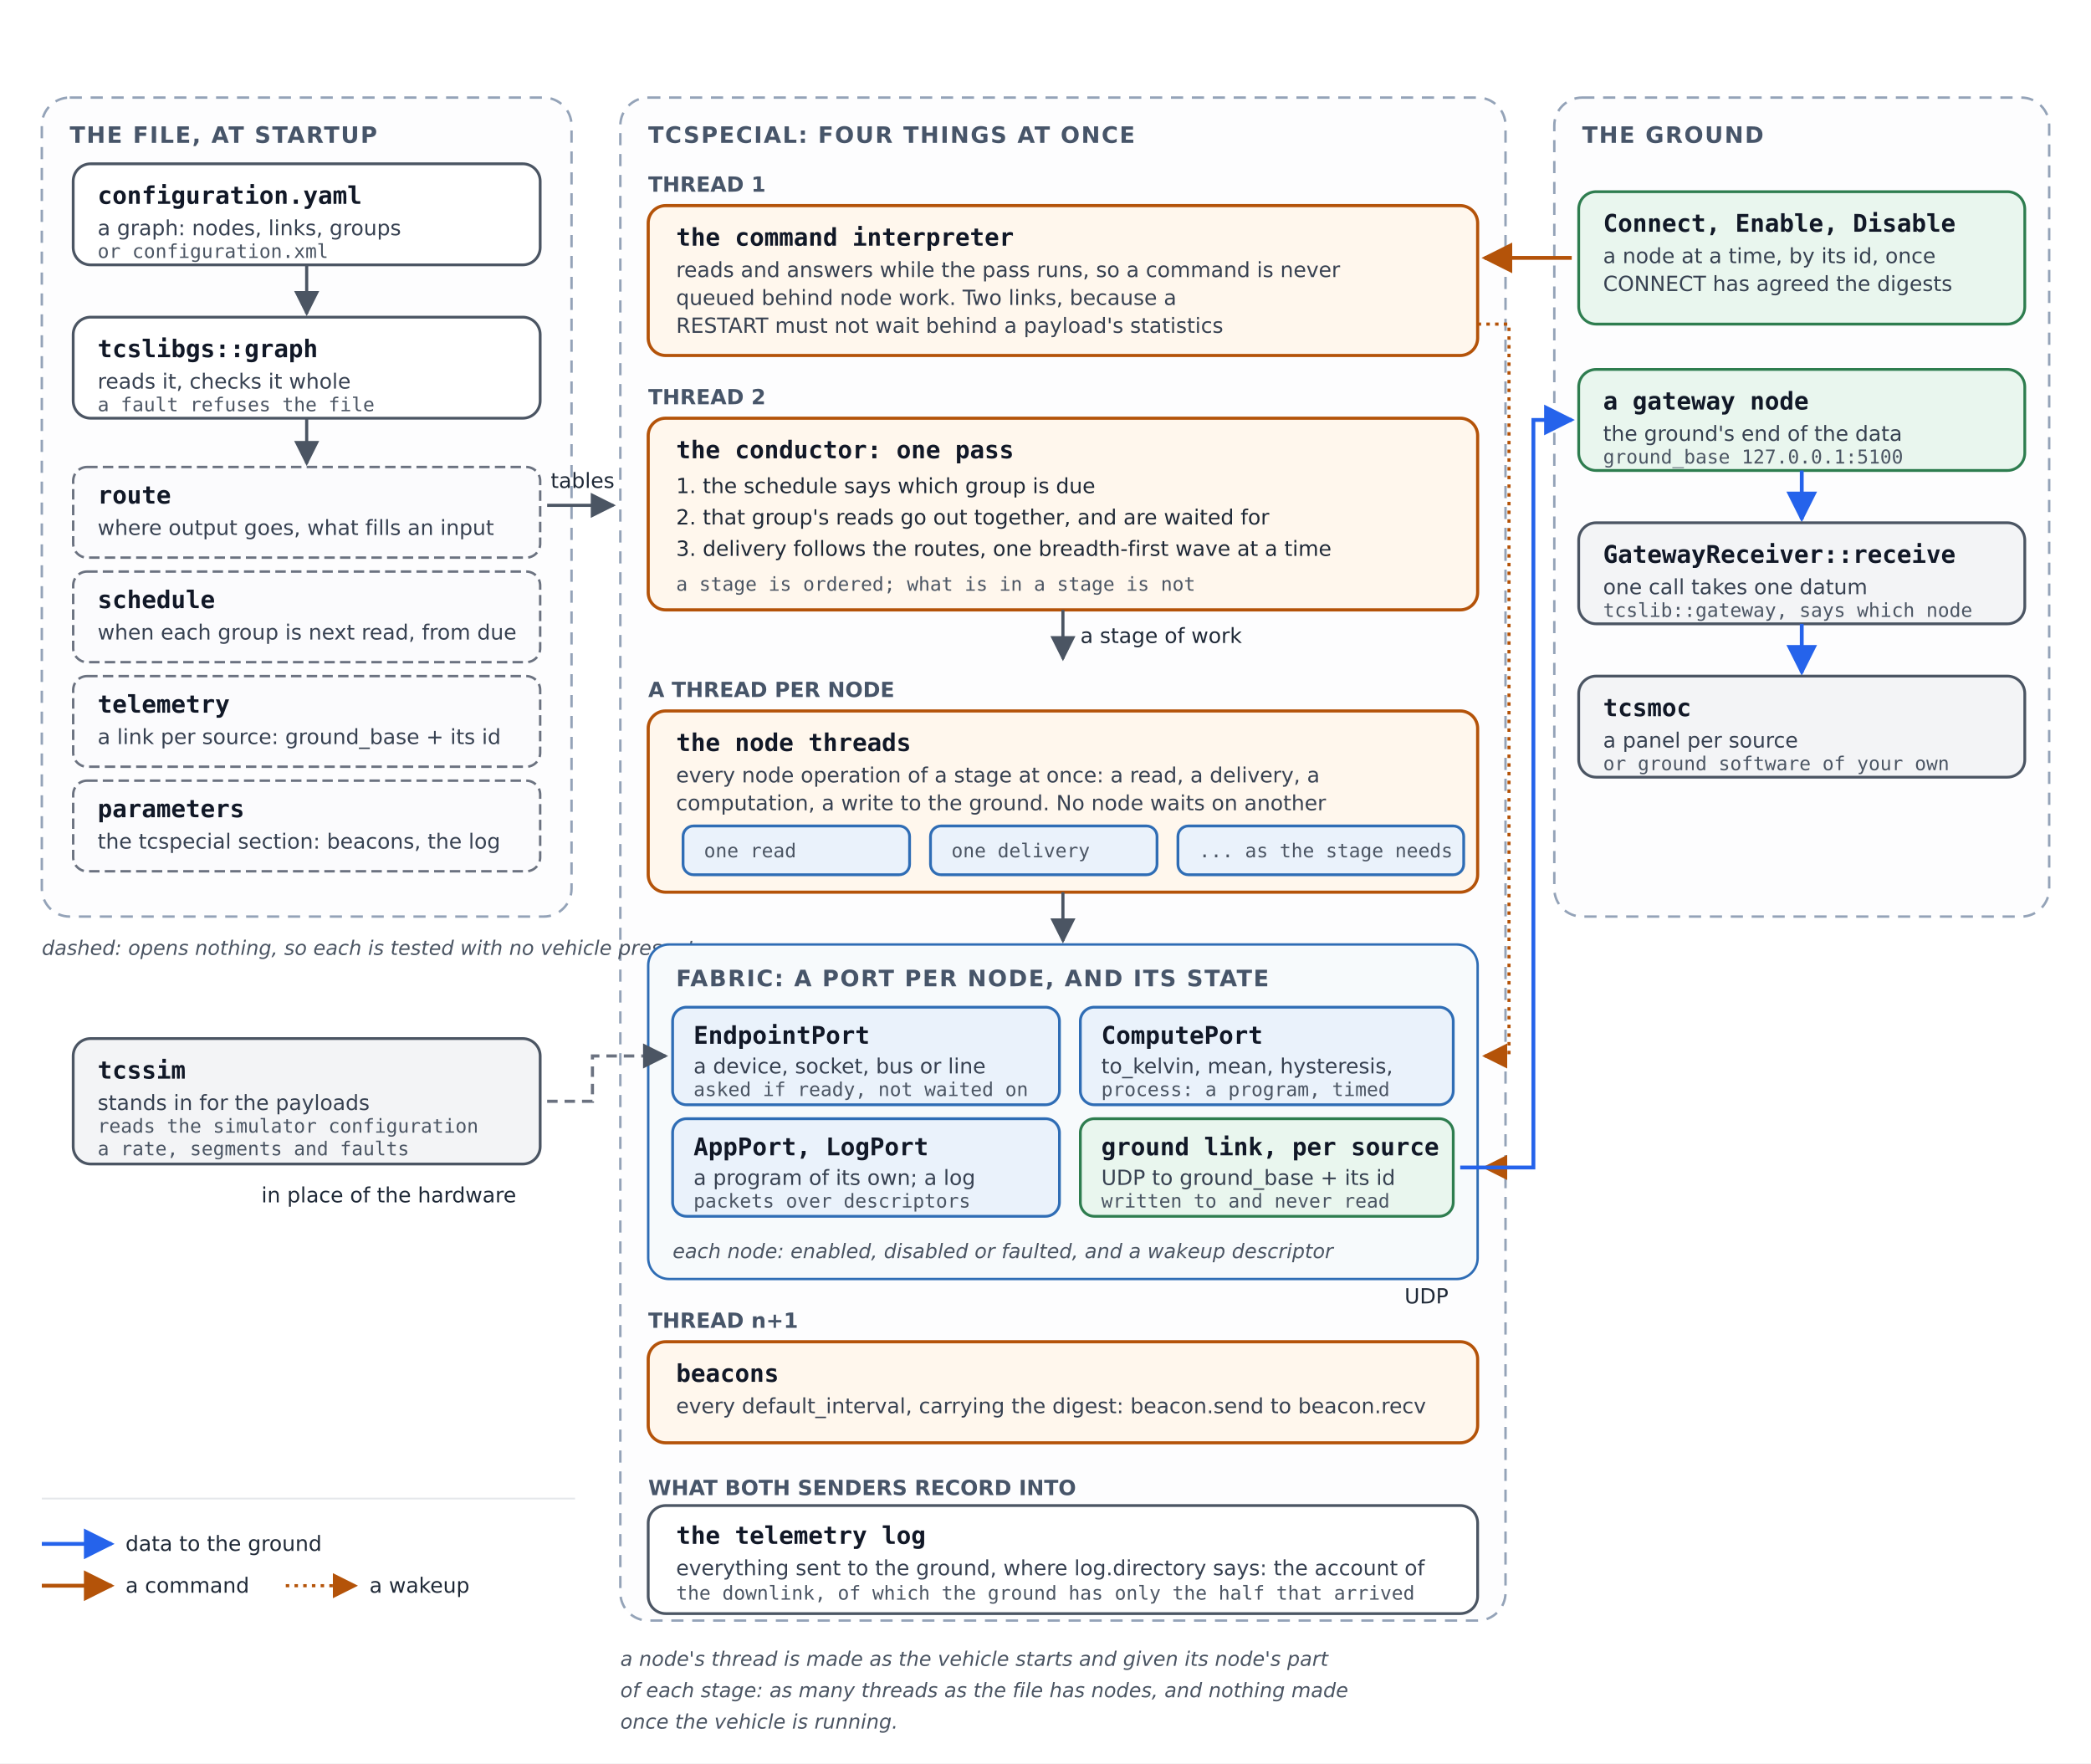
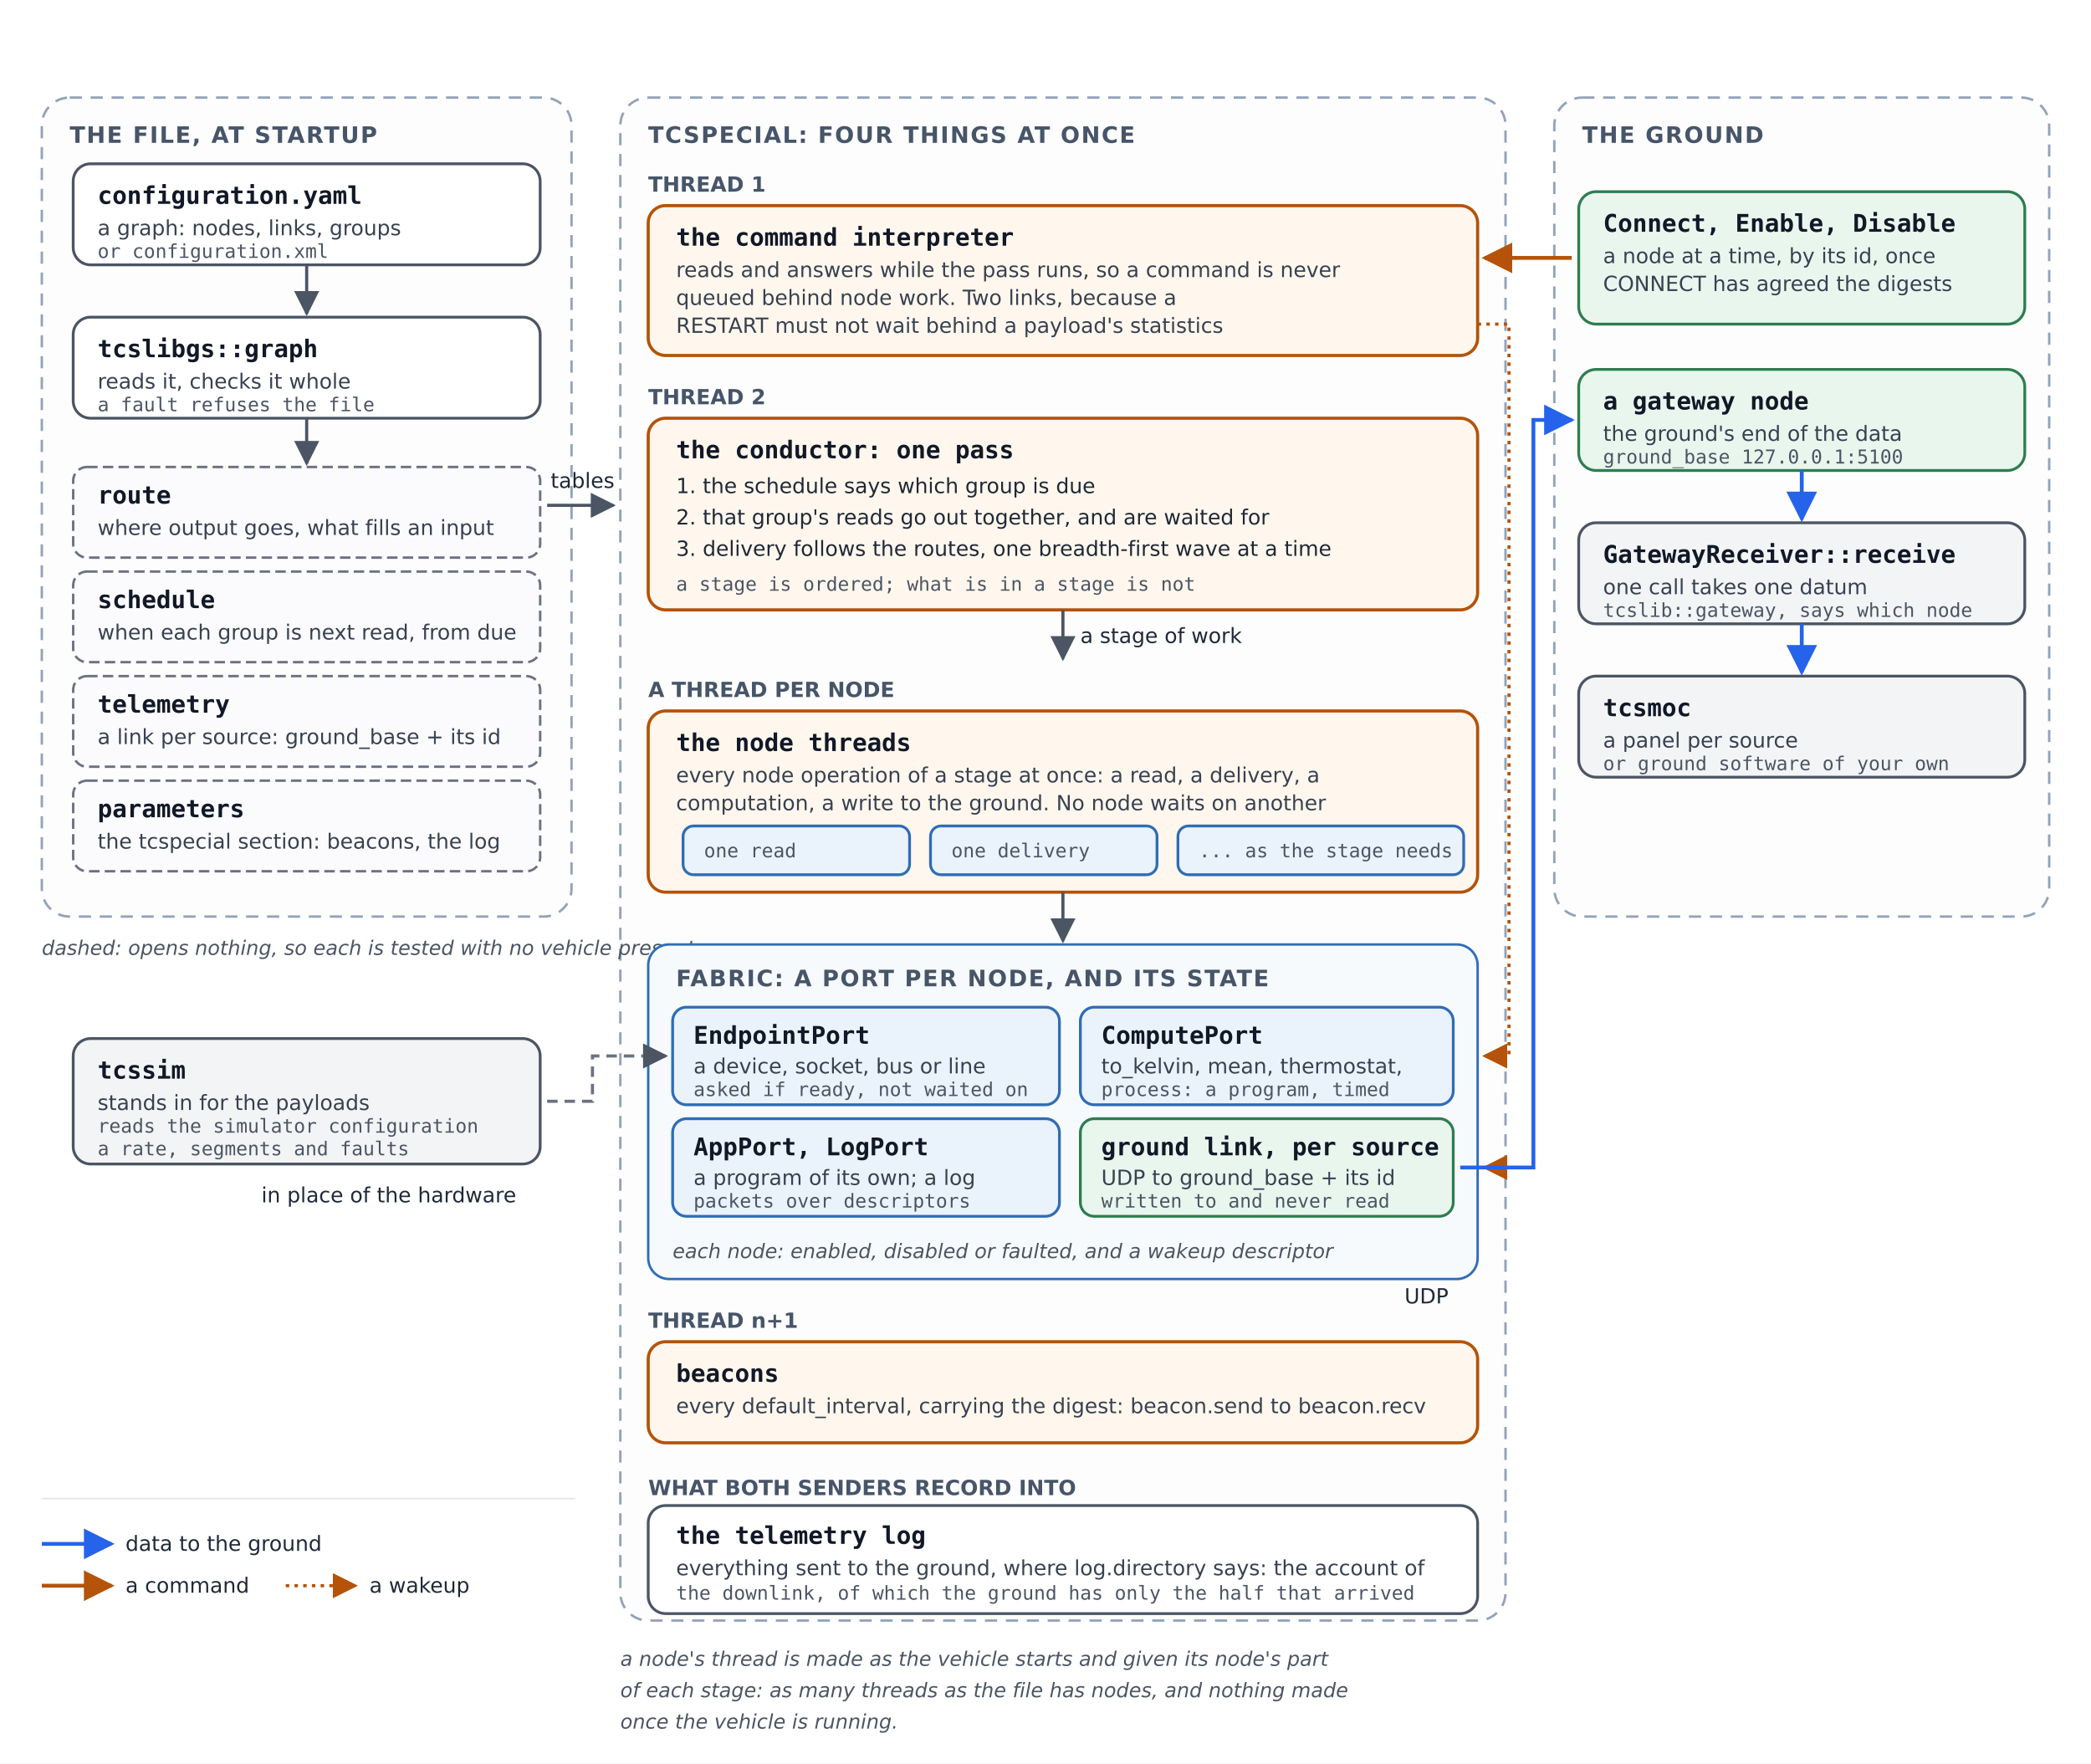
<svg xmlns="http://www.w3.org/2000/svg" width="1200" height="1012" viewBox="0 0 1200 1012" role="img" aria-labelledby="title desc">
  <defs>
    <style>
      text { font-family: "DejaVu Sans", Helvetica, Arial, sans-serif; fill: #111827; }
      .name { font-family: "DejaVu Sans Mono", Menlo, Consolas, monospace; font-size: 14px; font-weight: bold; }
      .kind { font-size: 12px; fill: #374151; }
      .detail { font-family: "DejaVu Sans Mono", Menlo, Consolas, monospace; font-size: 11px; fill: #4b5563; }
      .step { font-size: 12px; fill: #1f2937; }
      .heading { font-size: 13px; font-weight: bold; fill: #475569; letter-spacing: 0.06em; }
      .lane { font-size: 12px; font-weight: bold; fill: #475569; }
      .label { font-size: 12px; fill: #1f2937; }
      .note { font-size: 11.5px; fill: #4b5563; font-style: italic; }
      .file { fill: #ffffff; stroke: #4b5563; stroke-width: 1.6; }
      .piece { fill: #fbfbfd; stroke: #6b7280; stroke-width: 1.4; stroke-dasharray: 6 3; }
      .port { fill: #eaf2fb; stroke: #2f6db5; stroke-width: 1.6; }
      .holder { fill: #f7fafc; stroke: #2f6db5; stroke-width: 1.4; }
      .gateway { fill: #e9f6ee; stroke: #2e7d4f; stroke-width: 1.6; }
      .ground { fill: #f3f4f6; stroke: #4b5563; stroke-width: 1.6; }
      .thread { fill: #fff7ed; stroke: #b45309; stroke-width: 1.8; }
      .band { fill: #fdfdfe; stroke: #94a3b8; stroke-width: 1.4; stroke-dasharray: 7 5; }
      .groundward { fill: none; stroke: #2563eb; stroke-width: 2.2; }
      .becomes { fill: none; stroke: #4b5563; stroke-width: 1.8; }
      .commanding { fill: none; stroke: #b45309; stroke-width: 2.2; }
      .waking { fill: none; stroke: #b45309; stroke-width: 1.8; stroke-dasharray: 2 3; }
      .standin { fill: none; stroke: #6b7280; stroke-width: 1.8; stroke-dasharray: 6 4; }
    </style>
    <marker id="arrow-blue" viewBox="0 0 10 10" refX="9" refY="5" markerWidth="8" markerHeight="8" orient="auto-start-reverse">
      <path d="M0,0 L10,5 L0,10 z" fill="#2563eb" />
    </marker>
    <marker id="arrow-grey" viewBox="0 0 10 10" refX="9" refY="5" markerWidth="8" markerHeight="8" orient="auto-start-reverse">
      <path d="M0,0 L10,5 L0,10 z" fill="#4b5563" />
    </marker>
    <marker id="arrow-amber" viewBox="0 0 10 10" refX="9" refY="5" markerWidth="8" markerHeight="8" orient="auto-start-reverse">
      <path d="M0,0 L10,5 L0,10 z" fill="#b45309" />
    </marker>
  </defs>
  <rect width="1200" height="1012" fill="#ffffff" />
  <rect class="band" x="24" y="56" width="304" height="470" rx="16" />
  <text class="heading" x="40" y="82">THE FILE, AT STARTUP</text>
  <rect class="band" x="356" y="56" width="508" height="874" rx="16" />
  <text class="heading" x="372" y="82">TCSPECIAL: FOUR THINGS AT ONCE</text>
  <rect class="band" x="892" y="56" width="284" height="470" rx="16" />
  <text class="heading" x="908" y="82">THE GROUND</text>
  <rect class="file" x="42" y="94" width="268" height="58" rx="10" />
  <text class="name" x="56" y="117">configuration.yaml</text>
  <text class="kind" x="56" y="135">a graph: nodes, links, groups</text>
  <text class="detail" x="56" y="148">or configuration.xml</text>
  <path class="becomes" d="M176,152 L176,180" marker-end="url(#arrow-grey)" />
  <rect class="file" x="42" y="182" width="268" height="58" rx="10" />
  <text class="name" x="56" y="205">tcslibgs::graph</text>
  <text class="kind" x="56" y="223">reads it, checks it whole</text>
  <text class="detail" x="56" y="236">a fault refuses the file</text>
  <path class="becomes" d="M176,240 L176,266" marker-end="url(#arrow-grey)" />
  <rect class="piece" x="42" y="268" width="268" height="52" rx="8" />
  <text class="name" x="56" y="289">route</text>
  <text class="kind" x="56" y="307">where output goes, what fills an input</text>
  <rect class="piece" x="42" y="328" width="268" height="52" rx="8" />
  <text class="name" x="56" y="349">schedule</text>
  <text class="kind" x="56" y="367">when each group is next read, from due</text>
  <rect class="piece" x="42" y="388" width="268" height="52" rx="8" />
  <text class="name" x="56" y="409">telemetry</text>
  <text class="kind" x="56" y="427">a link per source: ground_base + its id</text>
  <rect class="piece" x="42" y="448" width="268" height="52" rx="8" />
  <text class="name" x="56" y="469">parameters</text>
  <text class="kind" x="56" y="487">the tcspecial section: beacons, the log</text>
  <text class="note" x="24" y="548">dashed: opens nothing, so each is tested with no vehicle present</text>
  <path class="becomes" d="M314,290 L352,290" marker-end="url(#arrow-grey)" />
  <text class="label" x="316" y="280">tables</text>
  <text class="lane" x="372" y="110">THREAD 1</text>
  <rect class="thread" x="372" y="118" width="476" height="86" rx="10" />
  <text class="name" x="388" y="141">the command interpreter</text>
  <text class="kind" x="388" y="159">reads and answers while the pass runs, so a command is never</text>
  <text class="kind" x="388" y="175">queued behind node work. Two links, because a</text>
  <text class="kind" x="388" y="191">RESTART must not wait behind a payload's statistics</text>
  <text class="lane" x="372" y="232">THREAD 2</text>
  <rect class="thread" x="372" y="240" width="476" height="110" rx="10" />
  <text class="name" x="388" y="263">the conductor: one pass</text>
  <text class="step" x="388" y="283">1. the schedule says which group is due</text>
  <text class="step" x="388" y="301">2. that group's reads go out together, and are waited for</text>
  <text class="step" x="388" y="319">3. delivery follows the routes, one breadth-first wave at a time</text>
  <text class="detail" x="388" y="339">a stage is ordered; what is in a stage is not</text>
  <path class="becomes" d="M610,350 L610,378" marker-end="url(#arrow-grey)" />
  <text class="label" x="620" y="369">a stage of work</text>
  <text class="lane" x="372" y="400">A THREAD PER NODE</text>
  <rect class="thread" x="372" y="408" width="476" height="104" rx="10" />
  <text class="name" x="388" y="431">the node threads</text>
  <text class="kind" x="388" y="449">every node operation of a stage at once: a read, a delivery, a</text>
  <text class="kind" x="388" y="465">computation, a write to the ground. No node waits on another</text>
  <rect class="port" x="392" y="474" width="130" height="28" rx="6" />
  <text class="detail" x="404" y="492">one read</text>
  <rect class="port" x="534" y="474" width="130" height="28" rx="6" />
  <text class="detail" x="546" y="492">one delivery</text>
  <rect class="port" x="676" y="474" width="164" height="28" rx="6" />
  <text class="detail" x="688" y="492">... as the stage needs</text>
  <path class="becomes" d="M610,512 L610,540" marker-end="url(#arrow-grey)" />
  <rect class="holder" x="372" y="542" width="476" height="192" rx="12" />
  <text class="heading" x="388" y="566">FABRIC: A PORT PER NODE, AND ITS STATE</text>
  <rect class="port" x="386" y="578" width="222" height="56" rx="8" />
  <text class="name" x="398" y="599">EndpointPort</text>
  <text class="kind" x="398" y="616">a device, socket, bus or line</text>
  <text class="detail" x="398" y="629">asked if ready, not waited on</text>
  <rect class="port" x="620" y="578" width="214" height="56" rx="8" />
  <text class="name" x="632" y="599">ComputePort</text>
-   <text class="kind" x="632" y="616">to_kelvin, mean, hysteresis,</text>
+   <text class="kind" x="632" y="616">to_kelvin, mean, thermostat,</text>
  <text class="detail" x="632" y="629">process: a program, timed</text>
  <rect class="port" x="386" y="642" width="222" height="56" rx="8" />
  <text class="name" x="398" y="663">AppPort, LogPort</text>
  <text class="kind" x="398" y="680">a program of its own; a log</text>
  <text class="detail" x="398" y="693">packets over descriptors</text>
  <rect class="gateway" x="620" y="642" width="214" height="56" rx="8" />
  <text class="name" x="632" y="663">ground link, per source</text>
  <text class="kind" x="632" y="680">UDP to ground_base + its id</text>
  <text class="detail" x="632" y="693">written to and never read</text>
  <text class="note" x="386" y="722">each node: enabled, disabled or faulted, and a wakeup descriptor</text>
  <path class="waking" d="M848,186 L866,186 L866,606 L852,606" marker-end="url(#arrow-amber)" />
  <path class="waking" d="M866,670 L852,670" marker-end="url(#arrow-amber)" />
  <text class="lane" x="372" y="762">THREAD n+1</text>
  <rect class="thread" x="372" y="770" width="476" height="58" rx="10" />
  <text class="name" x="388" y="793">beacons</text>
  <text class="kind" x="388" y="811">every default_interval, carrying the digest: beacon.send to beacon.recv</text>
  <text class="lane" x="372" y="858">WHAT BOTH SENDERS RECORD INTO</text>
  <rect class="file" x="372" y="864" width="476" height="62" rx="10" />
  <text class="name" x="388" y="886">the telemetry log</text>
  <text class="kind" x="388" y="904">everything sent to the ground, where log.directory says: the account of</text>
  <text class="detail" x="388" y="918">the downlink, of which the ground has only the half that arrived</text>
  <text class="note" x="356" y="956">a node's thread is made as the vehicle starts and given its node's part</text>
  <text class="note" x="356" y="974">of each stage: as many threads as the file has nodes, and nothing made</text>
  <text class="note" x="356" y="992">once the vehicle is running.</text>
  <rect class="gateway" x="906" y="110" width="256" height="76" rx="10" />
  <text class="name" x="920" y="133">Connect, Enable, Disable</text>
  <text class="kind" x="920" y="151">a node at a time, by its id, once</text>
  <text class="kind" x="920" y="167">CONNECT has agreed the digests</text>
  <rect class="gateway" x="906" y="212" width="256" height="58" rx="10" />
  <text class="name" x="920" y="235">a gateway node</text>
  <text class="kind" x="920" y="253">the ground's end of the data</text>
  <text class="detail" x="920" y="266">ground_base 127.0.0.1:5100</text>
  <path class="groundward" d="M1034,270 L1034,298" marker-end="url(#arrow-blue)" />
  <rect class="ground" x="906" y="300" width="256" height="58" rx="10" />
  <text class="name" x="920" y="323">GatewayReceiver::receive</text>
  <text class="kind" x="920" y="341">one call takes one datum</text>
  <text class="detail" x="920" y="354">tcslib::gateway, says which node</text>
  <path class="groundward" d="M1034,358 L1034,386" marker-end="url(#arrow-blue)" />
  <rect class="ground" x="906" y="388" width="256" height="58" rx="10" />
  <text class="name" x="920" y="411">tcsmoc</text>
  <text class="kind" x="920" y="429">a panel per source</text>
  <text class="detail" x="920" y="442">or ground software of your own</text>
  <path class="groundward" d="M838,670 L880,670 L880,241 L902,241" marker-end="url(#arrow-blue)" />
  <text class="label" x="806" y="748">UDP</text>
  <path class="commanding" d="M902,148 L852,148" marker-end="url(#arrow-amber)" />
  <rect class="ground" x="42" y="596" width="268" height="72" rx="10" />
  <text class="name" x="56" y="619">tcssim</text>
  <text class="kind" x="56" y="637">stands in for the payloads</text>
  <text class="detail" x="56" y="650">reads the simulator configuration</text>
  <text class="detail" x="56" y="663">a rate, segments and faults</text>
  <path class="standin" d="M314,632 L340,632 L340,606 L382,606" marker-end="url(#arrow-grey)" />
  <text class="label" x="150" y="690">in place of the hardware</text>
  <line x1="24" y1="860" x2="330" y2="860" stroke="#e5e7eb" stroke-width="1" />
  <path class="groundward" d="M24,886 L64,886" marker-end="url(#arrow-blue)" />
  <text class="label" x="72" y="890">data to the ground</text>
  <path class="commanding" d="M24,910 L64,910" marker-end="url(#arrow-amber)" />
  <text class="label" x="72" y="914">a command</text>
  <path class="waking" d="M164,910 L204,910" marker-end="url(#arrow-amber)" />
  <text class="label" x="212" y="914">a wakeup</text>
</svg>
